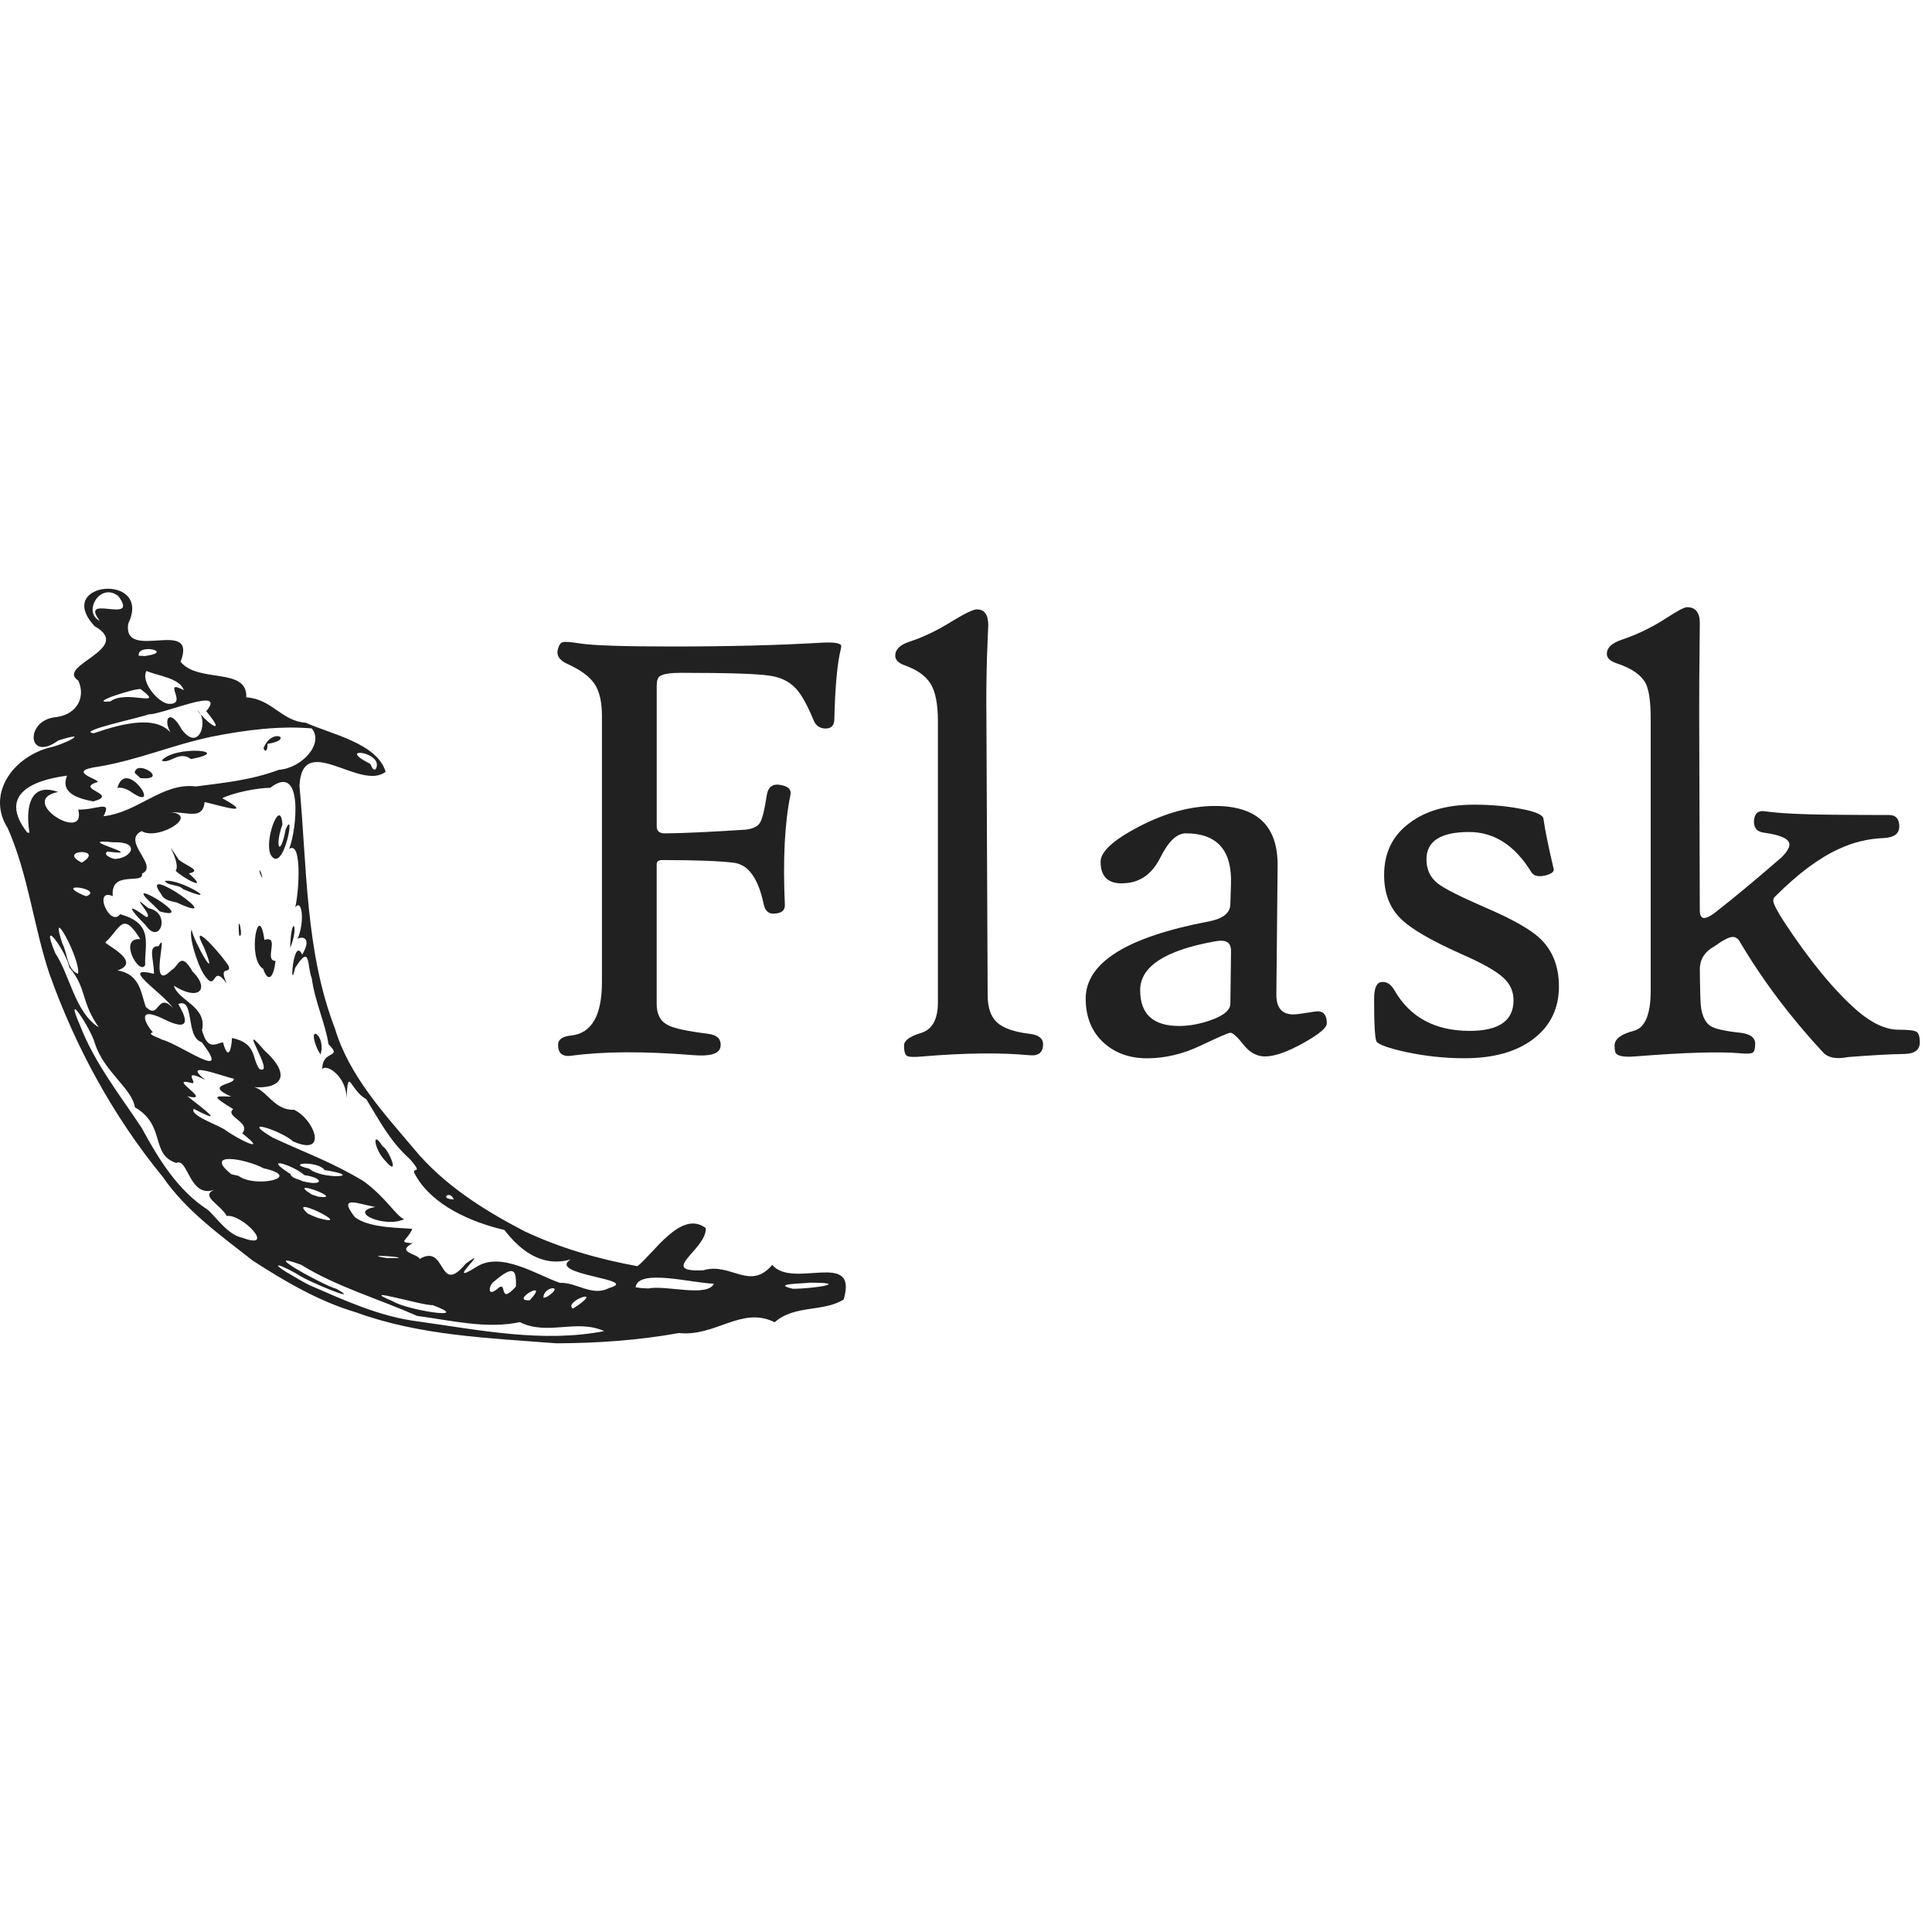
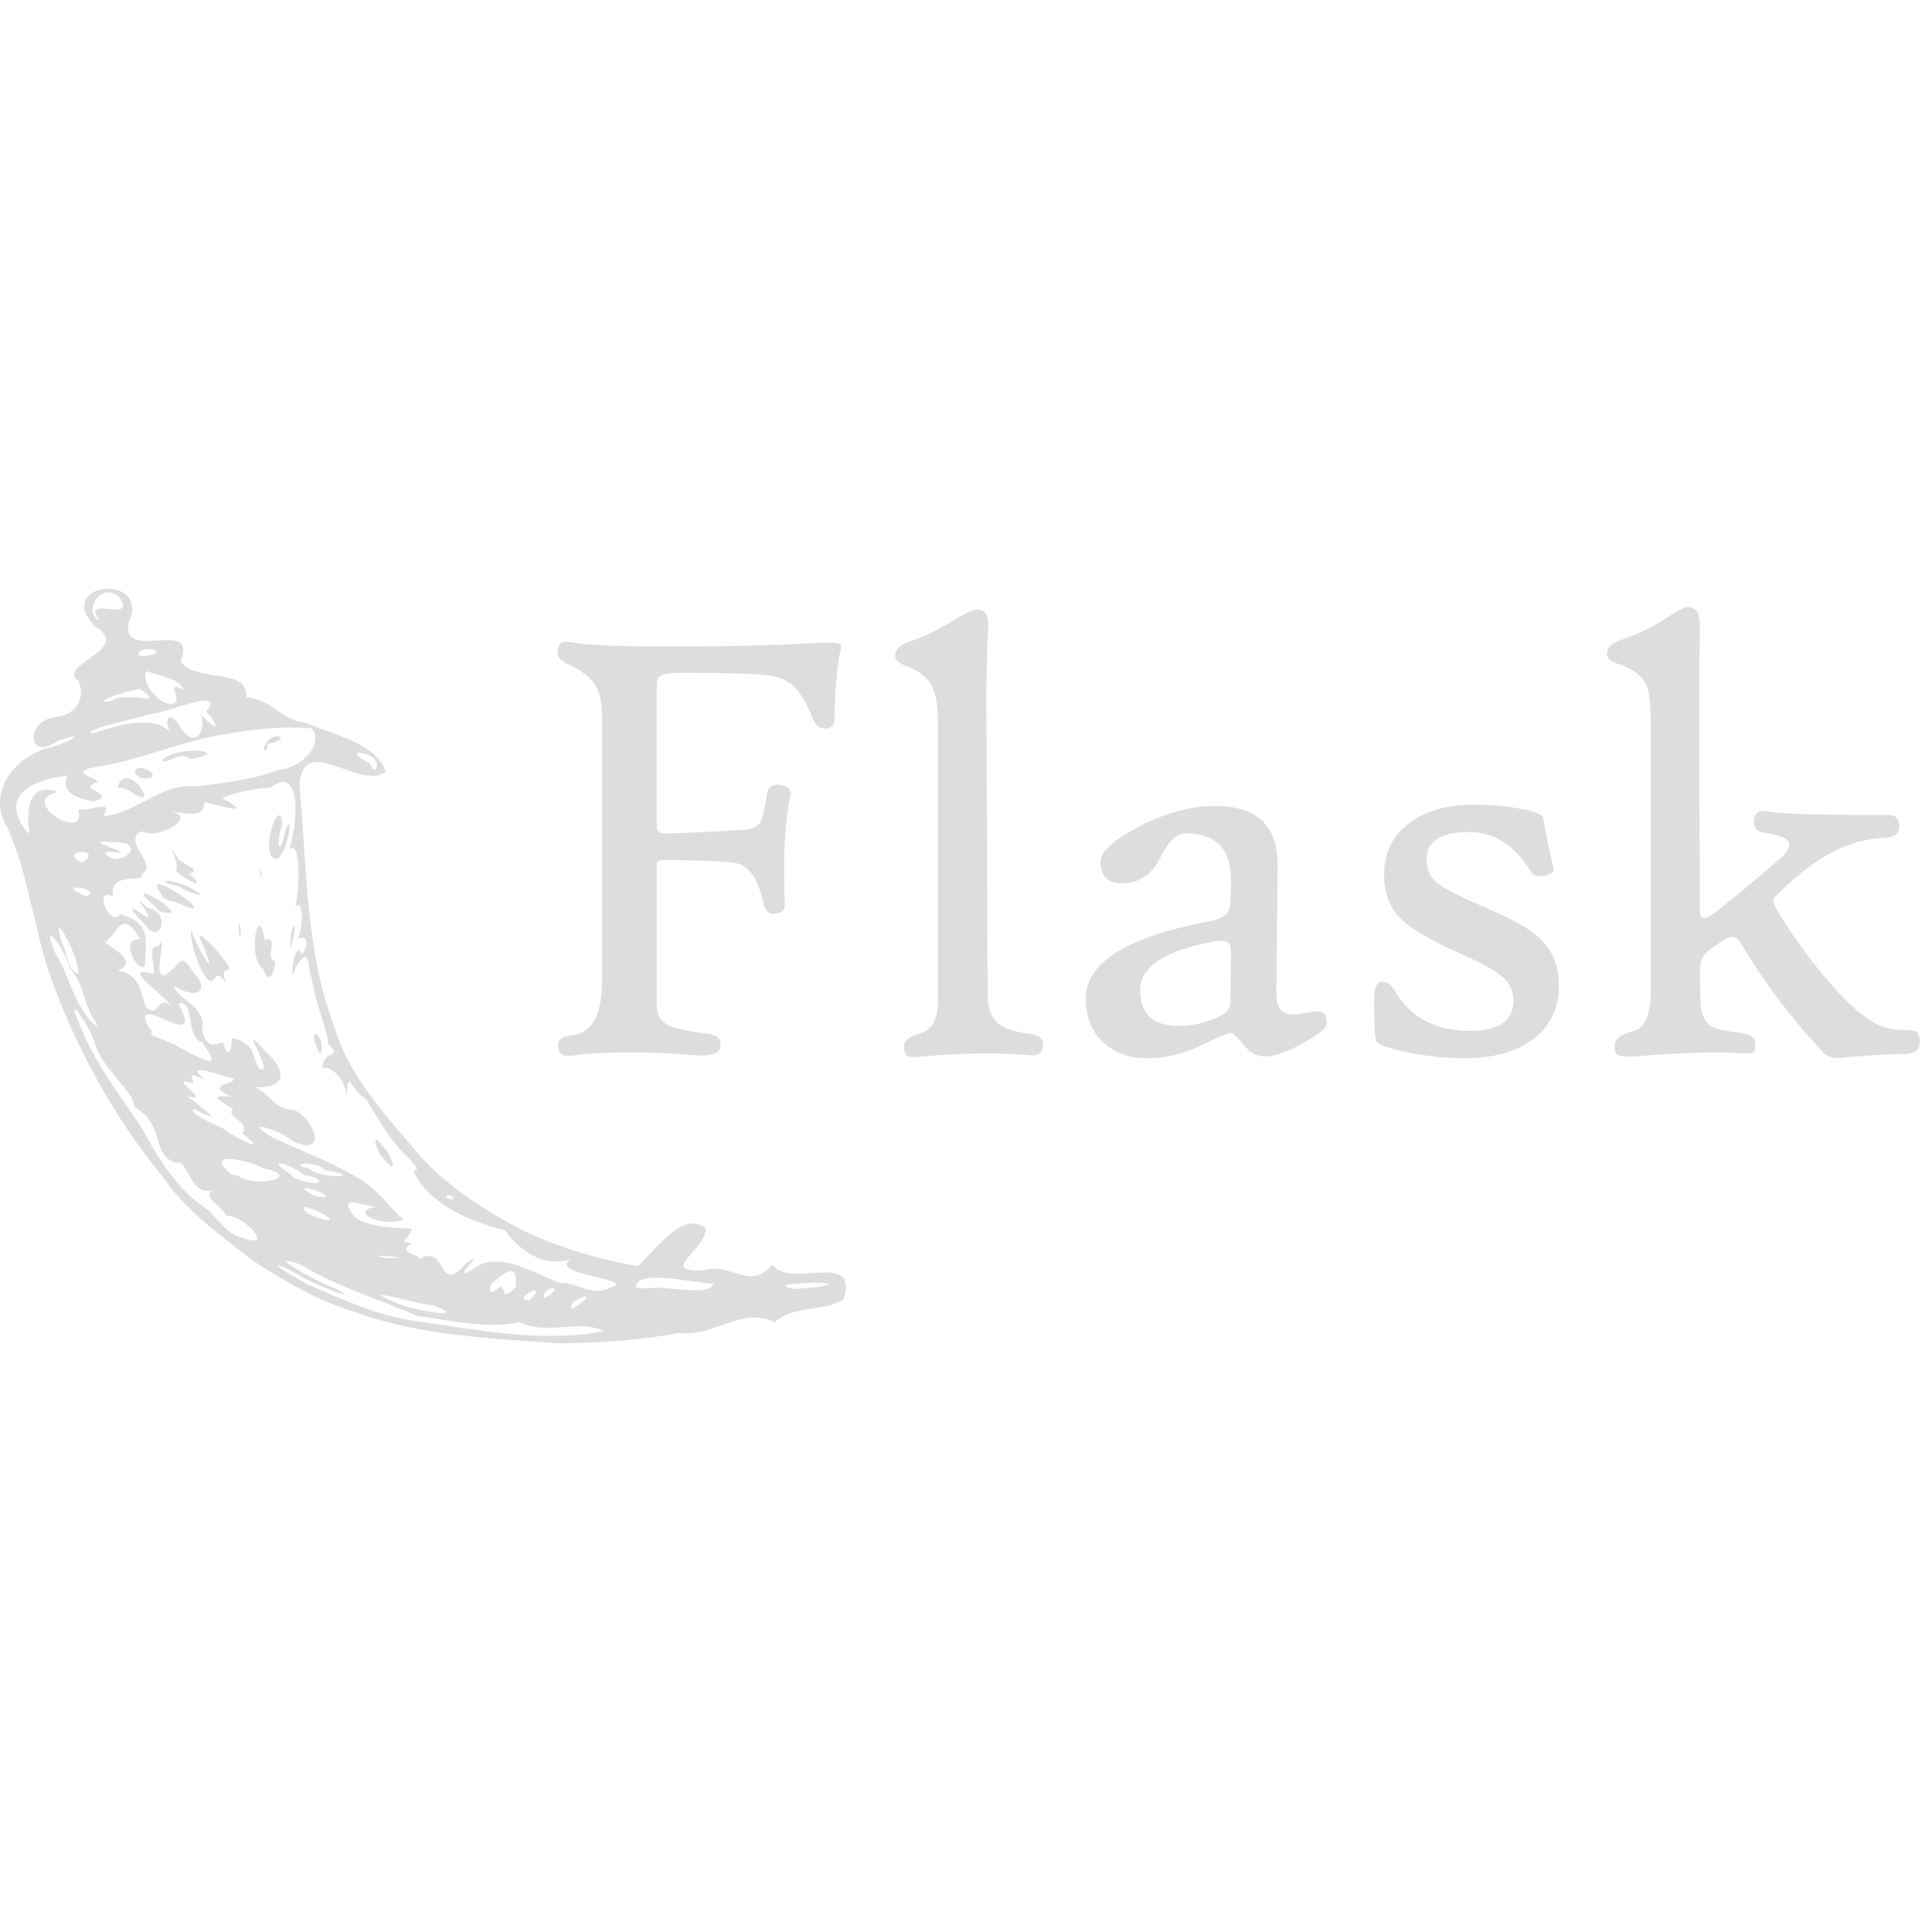
- <svg xmlns="http://www.w3.org/2000/svg" viewBox="0 0 48 48" width="48px" height="48px">
-   <path fill="#212121" d="M6.28,31.32c-0.801-0.63-1.655-1.233-2.238-2.083 c-1.228-1.499-2.173-3.235-2.82-5.059c-0.391-1.186-0.524-2.458-1.028-3.598c-0.527-0.828,0.09-1.733,0.997-1.997 c0.404-0.078,1.114-0.458,0.257-0.186c-0.768,0.564-0.843-0.512-0.055-0.58c0.538-0.071,0.736-0.512,0.552-0.908 c-0.577-0.376,1.4-0.79,0.405-1.352c-1.036-1.118,1.45-1.333,0.836-0.064c-0.147,0.976,1.737-0.179,1.3,0.949 c0.444,0.541,1.664,0.123,1.633,0.883c0.647,0.044,0.869,0.589,1.477,0.631c0.63,0.284,1.771,0.508,1.985,1.218 c-0.625,0.495-2.071-1.022-2.141,0.347c0.189,2.022,0.141,4.106,0.881,6.031c0.35,1.166,1.198,2.084,1.965,2.992 c0.733,0.889,1.726,1.516,2.738,2.043c0.888,0.419,1.845,0.696,2.813,0.871c0.392-0.3,1.085-1.416,1.698-0.946 c0.029,0.529-1.215,1.105-0.059,1.047c0.679-0.205,1.15,0.525,1.71-0.133c0.515,0.61,2.142-0.39,1.775,0.858 c-0.496,0.32-1.219,0.127-1.715,0.567c-0.819-0.409-1.471,0.366-2.377,0.268c-1.007,0.18-2.031,0.253-3.051,0.255 c-1.674-0.132-3.384-0.188-4.977-0.771C7.944,32.342,7.068,31.831,6.28,31.32L6.28,31.32z M7.694,31.932 c0.876,0.379,1.733,0.778,2.693,0.899c1.523,0.212,3.096,0.538,4.625,0.24c-0.692-0.312-1.407,0.122-2.097-0.223 c-0.827,0.178-1.714-0.045-2.554-0.155c-0.956-0.426-1.987-0.718-2.882-1.271c-1.118-0.408,0.578,0.524,0.88,0.599 c0.699,0.397-0.769-0.203-0.976-0.368c-0.586-0.328-0.66-0.26-0.058,0.074C7.447,31.797,7.567,31.872,7.694,31.932L7.694,31.932z M6.027,30.754c0.849,0.314-0.004-0.597-0.393-0.544c-0.172-0.299-0.659-0.488-0.316-0.649c-0.617,0.214-0.646-0.814-0.936-0.667 c-0.653-0.206-0.254-0.936-1.031-1.384c-0.071-0.472-0.772-0.882-0.996-1.595c-0.099-0.365-0.792-1.412-0.366-0.437 c0.363,0.939,1.001,1.742,1.532,2.545c0.412,0.764,0.9,1.563,1.651,2.04C5.425,30.306,5.669,30.678,6.027,30.754L6.027,30.754z M3.581,28.069 M7.043,31.131 M7.504,31.299 M8.081,31.54 M9.07,32.091 M7.171,30.767 M7.604,30.983 M9.767,32.333 c0.348,0.219,2.03,0.481,0.977,0.09C10.567,32.46,8.79,31.92,9.767,32.333z M6.333,29.659 M7.34,30.246 M8.187,30.765 M5.924,29.213c0.408,0.313,1.645,0.04,0.625-0.187c-0.465-0.248-1.511-0.417-0.798,0.149L5.924,29.213L5.924,29.213z M8.761,30.944 M7.899,30.259c0.998,0.282-0.839-0.631-0.246-0.104l0.131,0.059L7.899,30.259L7.899,30.259z M9.627,31.258 C10.572,31.267,8.774,31.128,9.627,31.258L9.627,31.258z M5.56,28.666 M11.225,32.155 M7.172,29.653 M5.65,28.556 M3.846,27.39 M8.581,30.395 M11.529,32.204 M8.321,30.126 M6.125,28.734 M9.839,31.042 M7.907,29.731c0.725,0.093-0.862-0.493-0.159-0.052 L7.907,29.731L7.907,29.731z M10.426,31.279c0.677-0.405,0.454,0.947,1.148,0.114c0.685-0.5-0.592,0.618,0.253,0.089 c0.611-0.408,1.512,0.194,2.082,0.39c0.41-0.02,0.808,0.354,1.228,0.126c0.808-0.218-1.581-0.323-0.955-0.709 c-0.74,0.215-1.286-0.257-1.65-0.731c-0.83-0.192-1.789-0.616-2.203-1.35c-0.169-0.276,0.244,0.039-0.146-0.412 c-0.5-0.445-0.75-0.95-1.085-1.49c-0.401-0.214-0.448-0.844-0.488-0.021c0.003-0.519-0.484-0.868-0.603-0.723 c-0.002-0.5,0.522-0.249,0.155-0.619c-0.079-0.518-0.339-1.058-0.417-1.643c-0.121-0.282-0.017-0.886-0.414-0.248 c-0.145,0.675-0.048-0.829,0.177-0.333c0.295-0.506-0.106-0.446-0.122-0.376c0.192-0.427,0.122-1.032-0.05-0.801 c0.102-0.452,0.162-1.665-0.153-1.45c0.191-0.473,0.362-2.165-0.467-1.52c-0.336,0.005-0.918,0.122-1.194,0.259 c0.863,0.476-0.087,0.172-0.438,0.096c-0.046,0.44-0.394,0.25-0.828,0.254c0.694,0.086-0.338,0.71-0.736,0.468 C3,20.896,3.964,21.513,3.528,21.704c0.054,0.288-0.792-0.104-0.726,0.56c-0.502-0.211-0.069,0.788,0.182,0.45 c0.854,0.231,0.601,0.758,0.623,1.259c-0.139,0.292-0.687-0.686-0.122-0.64c-0.446-0.724-0.493-0.262-0.863,0.075 c-0.086,0.024,0.945,0.479,0.298,0.703c0.569,0.088,0.585,0.586,0.701,0.901c0.342,0.356,0.272-0.393,0.681,0.035 c-0.259-0.382-1.372-1.075-0.476-0.853C3.821,23.81,3.664,23.5,3.938,23.508c0.272-0.492-0.285,1.214,0.328,0.588 c0.17-0.074,0.212-0.493,0.517,0.04c0.443,0.436,0.16,0.751-0.465,0.352c0.112,0.379,0.836,0.515,0.7,1.108 c0.144,0.522,0.346,0.329,0.522,0.299c0.138,0.507,0.216,0.134,0.223-0.107c0.632,0.135,0.484,0.509,0.682,0.77 c0.435,0.197-0.623-1.332,0.124-0.46c0.786,0.71,0.295,1.006-0.411,0.893c0.447-0.036,0.591,0.604,1.149,0.581 c0.509,0.242,0.854,1.173-0.024,0.786c-0.305-0.275-1.382-0.613-0.502-0.091c0.813,0.377,1.459,0.602,2.243,1.074 c0.561,0.401,0.804,0.86,1.016,0.95c-0.472,0.225-1.422-0.18-0.716-0.304c-0.44-0.08-0.935-0.303-0.513,0.246 c0.358,0.299,1.269,0.267,1.433,0.301c-0.138,0.305-0.376,0.329,0.006,0.353C9.824,31.115,10.387,31.15,10.426,31.279 L10.426,31.279z M9.555,28.82c-0.259-0.271-0.326-0.778-0.046-0.337C9.653,28.541,9.969,29.313,9.555,28.82L9.555,28.82z M12.391,30.622 M9.146,28.156 M8.864,27.777 M5.448,25.419 M8.167,26.893 M6.246,25.557 M7.895,26.085 c-0.309-0.692,0.219-0.378,0.068,0.113L7.895,26.085L7.895,26.085z M5.052,24.19c-0.138-0.227-0.366-0.893-0.293-1.096 c0.067,0.331,0.704,1.425,0.313,0.453c-0.432-0.815,0.517,0.264,0.615,0.468c0.045,0.202-0.267-0.055-0.055,0.419 C5.246,23.894,5.404,24.731,5.052,24.19z M4.174,23.585 M4.569,23.721 M3.618,22.985c-0.327-0.325-0.564-0.625,0.015-0.202 c0.223,0.009-0.496-0.681,0.054-0.219C4.265,22.67,3.973,23.512,3.618,22.985z M4.118,22.972 M4.425,23.071 M3.814,22.487 c-0.951-0.846,1.195,0.442,0.155,0.157L3.814,22.487L3.814,22.487z M6.538,24.07c-0.411-0.247-0.109-1.737,0.031-0.718 c0.4-0.129-0.022,0.526,0.276,0.52C6.799,24.286,6.665,24.435,6.538,24.07z M7.546,24.665 M7.371,24.492 M4.001,22.209 c-0.611-0.843,1.775,0.852,0.391,0.214C4.247,22.385,4.073,22.372,4.001,22.209z M5.941,23.238 C5.883,22.528,6.07,23.355,5.941,23.238L5.941,23.238z M7.414,24.183 M4.094,21.888c0.363-0.078,1.504,0.638,0.456,0.204 C4.434,21.963,4.186,22.021,4.094,21.888z M7.212,23.441c0.039-0.726,0.217-0.433,0.001,0.104L7.212,23.441L7.212,23.441 L7.212,23.441z M4.365,21.635c0.148-0.217-0.393-0.981,0.078-0.274c0.203,0.162,0.589,0.271,0.248,0.339 C5.226,22.172,4.56,21.828,4.365,21.635z M7.057,23.215 M4.056,20.872 M4.758,21.29 M6.739,22.392 M6.625,22.138 M6.456,21.693 C6.41,21.413,6.613,22.045,6.456,21.693L6.456,21.693z M6.731,21.246c-0.189-0.333,0.238-1.466,0.286-0.763 c-0.199,0.547-0.057,0.854,0.081,0.119C7.355,20.025,7.043,21.743,6.731,21.246L6.731,21.246z M7.013,19.561 M6.541,28.854 M7.513,29.346c0.54,0.139,0.538-0.084,0.049-0.15c-0.263-0.244-1.092-0.504-0.35-0.03C7.262,29.29,7.417,29.287,7.513,29.346 L7.513,29.346z M5.594,28.072c0.298,0.222,1.121,0.629,0.424,0.085c0.235-0.273-0.45-0.419-0.223-0.601 c-0.578-0.354-0.456-0.322-0.051-0.311c-0.695-0.311,0.1-0.287,0.063-0.446c-0.268-0.053-1.331-0.472-0.705,0.034 c-0.636-0.324-0.151,0.121-0.344,0.074c-0.65-0.177,0.579,0.495-0.103,0.328c0.373,0.295,1.004,0.757,0.158,0.313 C4.701,27.707,5.418,27.95,5.594,28.072L5.594,28.072z M6.61,28.655 M11.812,31.806 M12.347,32.031 c0.285-0.276,0.012,0.44,0.472-0.068c0.005-0.363-0.014-0.578-0.529-0.137C12.148,31.906,12.084,32.241,12.347,32.031 L12.347,32.031z M3.86,26.702 M4.431,27.076 M7.679,29.034c0.317,0.282,1.456,0.207,0.385,0.035 C7.905,28.835,7.056,28.891,7.679,29.034z M12.143,31.792 M13.158,32.489 M13.16,32.305C13.7,31.733,12.636,32.339,13.16,32.305 L13.16,32.305z M2.456,25.526c-0.461-0.657-0.286-0.953-0.731-1.489c-0.084-0.41-0.762-1.342-0.351-0.355 C1.751,24.259,1.863,25.152,2.456,25.526z M12.99,32.123 M13.749,32.421 M3.691,25.975 M13.591,32.218 c0.482-0.311-0.111-0.263-0.087,0.029L13.591,32.218L13.591,32.218z M7.048,28.094 M7.453,28.326 M14.364,32.428 c0.618-0.446-0.374-0.085-0.13,0.084L14.364,32.428L14.364,32.428z M14.128,32.313 M15.336,33.118 M4.001,25.822 c0.453,0.101,1.81,1.115,1.009,0.07c-0.41-0.121-0.164-1.123-0.582-0.946c0.281,0.469,0.231,0.668-0.358,0.373 c-0.741-0.362-0.416,0.179-0.271,0.328C3.6,25.692,4.059,25.819,4.001,25.822L4.001,25.822z M1.938,24.193 c0.081-0.335-0.746-1.845-0.391-0.756C1.675,23.665,1.662,24.097,1.938,24.193z M5.724,26.528 M6.298,26.661 M11.274,29.798 C11.179,29.555,10.899,29.792,11.274,29.798L11.274,29.798z M11.513,29.972 M13.485,31.215 M2.968,24.456 M10.836,29.413 M2.754,23.957 M3.765,24.447 M16.103,32.012c0.448-0.091,1.469,0.228,1.634-0.119c-0.544-0.013-1.883-0.384-1.946,0.088 l0.119,0.019L16.103,32.012L16.103,32.012L16.103,32.012z M4.087,24.528 M1.427,22.683 M2.061,22.842 M2.424,23.02 M4.704,24.483 M2.182,22.619 M0.882,21.775 M1.075,21.629 M2.144,22.267c0.452-0.178-0.823-0.367-0.092-0.034L2.144,22.267z M16.446,31.101 M18.174,31.997 M2.253,21.707 M0.733,20.688c-0.082-0.468-0.071-1.29,0.711-1.012c-1.043,0.207,0.722,1.296,0.499,0.436 c0.438,0.021,0.858-0.259,0.628,0.167c0.864-0.095,1.463-0.845,2.297-0.74c0.65-0.086,1.361-0.151,2.061-0.413 c0.576-0.041,1.13-0.662,0.815-1.029c-0.785-0.066-1.608,0.032-2.476,0.204c-0.962,0.2-1.836,0.58-2.806,0.743 c-0.946,0.127,0.19,0.35-0.081,0.4c-0.494,0.171,0.589,0.287-0.064,0.467c-0.403-0.077-0.823-0.215-0.651-0.64 c-0.906,0.118-1.703,0.494-0.987,1.416L0.733,20.688L0.733,20.688L0.733,20.688z M2.917,19.576 c0.212-0.783,1.138,0.644,0.348,0.104C3.171,19.609,3.015,19.552,2.917,19.576z M2.958,19.196 M3.347,19.203 c0.028-0.36,0.891,0.191,0.142,0.13L3.347,19.203L3.347,19.203z M3.88,18.988 M4.016,18.897c0.324-0.389,1.834-0.248,0.729-0.038 C4.449,18.636,4.222,18.991,4.016,18.897z M5.987,18.593 M6.547,18.59c0.204-0.536,0.794-0.215,0.095-0.108 C6.657,18.54,6.621,18.759,6.547,18.59z M2.033,21.432C2.644,21.058,1.384,21.107,2.033,21.432L2.033,21.432z M2.485,21.557 M1.153,20.613 M19.194,31.899 M17.361,30.648 M19.698,32.019c0.488,0.002,1.479-0.152,0.417-0.151 C19.948,31.894,19.144,31.889,19.698,32.019L19.698,32.019z M2.882,21.338c0.395-0.027,0.618-0.436-0.076-0.412 c-1.076-0.111,0.95,0.369-0.138,0.231C2.521,21.254,2.873,21.364,2.882,21.338z M3.23,21.514 M3.642,20.413 M2.329,18.217 c0.705-0.24,1.669-0.509,2.002,0.118c-0.339-0.408-0.137-0.809,0.183-0.213c0.452,0.603,0.679-0.274,0.385-0.477 c0.335,0.417,0.717,0.614,0.225,0.026c0.535-0.643-1.071,0.084-1.436,0.077C3.511,17.828,1.874,18.167,2.329,18.217z M2.742,17.426 c0.402-0.303,1.391,0.181,0.756-0.302C3.436,17.07,2.109,17.49,2.742,17.426z M4.208,17.487c0.471,0.012-0.203-0.632,0.358-0.34 c-0.092-0.301-0.653-0.357-0.927-0.477C3.483,16.944,3.954,17.49,4.208,17.487z M2.999,16.156 M3.598,16.299 c0.758-0.101-0.193-0.327-0.153-0.008L3.598,16.299L3.598,16.299z M2.479,15.424c-0.534-0.697,1.004,0.117,0.462-0.613 C2.484,14.448,2.046,15.221,2.479,15.424z M9.332,19.115c0.245-0.434-1.011-0.585-0.165-0.154 C9.244,18.987,9.227,19.145,9.332,19.115z" />
-   <path fill="#212121" d="M20.891,16.121c-0.088,0.345-0.142,0.925-0.162,1.739c0,0.16-0.072,0.24-0.216,0.24 c-0.144,0-0.245-0.07-0.301-0.209c-0.155-0.376-0.301-0.639-0.441-0.788c-0.165-0.175-0.384-0.281-0.657-0.317 c-0.294-0.046-1.025-0.07-2.195-0.07c-0.268,0-0.443,0.028-0.526,0.085c-0.052,0.036-0.077,0.113-0.077,0.232v3.502 c0,0.119,0.075,0.175,0.224,0.17c0.459-0.005,1.123-0.036,1.994-0.093c0.17-0.021,0.285-0.076,0.344-0.166 c0.059-0.09,0.117-0.323,0.174-0.7c0.036-0.206,0.157-0.286,0.363-0.24c0.175,0.036,0.25,0.116,0.224,0.24 c-0.144,0.701-0.191,1.613-0.139,2.736c0.005,0.134-0.08,0.206-0.255,0.216c-0.144,0.015-0.234-0.062-0.271-0.232 c-0.134-0.644-0.383-0.988-0.746-1.032c-0.363-0.044-0.955-0.066-1.774-0.066c-0.093,0-0.139,0.034-0.139,0.1v3.478 c0,0.258,0.095,0.433,0.286,0.526c0.149,0.077,0.472,0.147,0.966,0.209c0.252,0.026,0.363,0.137,0.332,0.332 c-0.031,0.17-0.258,0.237-0.68,0.201c-1.221-0.098-2.229-0.093-3.022,0.015c-0.222,0.031-0.332-0.059-0.332-0.271 c0-0.134,0.111-0.211,0.332-0.232c0.505-0.057,0.758-0.5,0.758-1.33v-6.617c0-0.34-0.061-0.602-0.182-0.785 c-0.121-0.183-0.347-0.349-0.676-0.499c-0.206-0.093-0.283-0.219-0.232-0.379c0.026-0.098,0.067-0.152,0.124-0.162 c0.052-0.015,0.188-0.005,0.41,0.031c0.325,0.052,1.09,0.077,2.296,0.077c1.422,0,2.651-0.031,3.687-0.093 c0.345-0.021,0.518,0.008,0.518,0.085C20.898,16.08,20.896,16.1,20.891,16.121L20.891,16.121z" />
-   <path fill="#212121" d="M25.915,25.945c0,0.206-0.116,0.296-0.348,0.271 c-0.711-0.067-1.592-0.057-2.644,0.031c-0.211,0.021-0.341,0.015-0.39-0.015c-0.049-0.031-0.073-0.116-0.073-0.255 c0-0.124,0.14-0.228,0.421-0.313c0.281-0.085,0.421-0.339,0.421-0.761v-6.995c0-0.417-0.061-0.724-0.182-0.92 c-0.121-0.196-0.334-0.348-0.638-0.456c-0.16-0.057-0.24-0.137-0.24-0.24c0-0.155,0.116-0.271,0.348-0.348 c0.35-0.113,0.714-0.289,1.09-0.526c0.309-0.186,0.505-0.278,0.587-0.278c0.191,0,0.286,0.131,0.286,0.394 c0-0.021-0.01,0.237-0.031,0.773c-0.015,0.51-0.021,1.013-0.015,1.507l0.031,6.903c0,0.314,0.077,0.542,0.232,0.684 c0.155,0.142,0.42,0.236,0.796,0.282C25.799,25.708,25.915,25.796,25.915,25.945z" />
-   <path fill="#212121" d="M32.964,25.427c0,0.108-0.197,0.272-0.591,0.491 c-0.394,0.219-0.71,0.329-0.947,0.329c-0.201,0-0.379-0.098-0.533-0.294c-0.155-0.196-0.263-0.294-0.325-0.294 c-0.046,0-0.291,0.106-0.734,0.317c-0.443,0.211-0.889,0.317-1.337,0.317c-0.423,0-0.776-0.124-1.059-0.371 c-0.309-0.273-0.464-0.644-0.464-1.113c0-0.891,1.02-1.53,3.061-1.917c0.35-0.067,0.528-0.209,0.533-0.425l0.015-0.495 c0.031-0.845-0.343-1.268-1.121-1.268c-0.222,0-0.432,0.198-0.63,0.595c-0.198,0.397-0.483,0.611-0.854,0.642 c-0.423,0.041-0.634-0.137-0.634-0.533c0-0.247,0.314-0.536,0.943-0.866c0.66-0.345,1.293-0.518,1.901-0.518 c1.046,0,1.564,0.497,1.554,1.492l-0.031,3.185c-0.005,0.335,0.137,0.502,0.425,0.502c0.057,0,0.165-0.013,0.325-0.039 c0.16-0.026,0.252-0.039,0.278-0.039C32.89,25.126,32.964,25.226,32.964,25.427L32.964,25.427z M30.584,23.665 c0.005-0.129-0.024-0.214-0.089-0.255c-0.064-0.041-0.166-0.049-0.305-0.023c-1.242,0.222-1.863,0.626-1.863,1.214 c0,0.593,0.322,0.889,0.966,0.889c0.258,0,0.523-0.049,0.796-0.147c0.319-0.113,0.479-0.25,0.479-0.41L30.584,23.665z" />
-   <path fill="#212121" d="M38.731,24.507c0,0.546-0.21,0.98-0.63,1.302c-0.42,0.322-0.993,0.483-1.72,0.483 c-0.484,0-0.969-0.052-1.453-0.155c-0.417-0.093-0.66-0.178-0.727-0.255c-0.041-0.072-0.062-0.425-0.062-1.059 c0-0.273,0.062-0.415,0.186-0.425c0.124-0.015,0.229,0.052,0.317,0.201c0.386,0.675,1.01,1.013,1.871,1.013 c0.727,0,1.09-0.253,1.09-0.758c0-0.222-0.082-0.407-0.247-0.557c-0.18-0.17-0.531-0.368-1.051-0.595 c-0.752-0.335-1.255-0.629-1.507-0.881c-0.273-0.268-0.41-0.629-0.41-1.082c0-0.557,0.214-0.989,0.642-1.299 c0.397-0.299,0.928-0.448,1.592-0.448c0.417,0,0.799,0.034,1.144,0.1c0.371,0.067,0.564,0.149,0.58,0.247 c0.041,0.289,0.126,0.706,0.255,1.252c0.015,0.067-0.057,0.121-0.216,0.162c-0.17,0.036-0.283,0.008-0.34-0.085 c-0.407-0.665-0.922-0.997-1.546-0.997c-0.706,0-1.059,0.227-1.059,0.68c0,0.253,0.095,0.453,0.286,0.603 c0.17,0.129,0.569,0.33,1.198,0.603c0.66,0.283,1.108,0.539,1.345,0.765C38.576,23.619,38.731,24.013,38.731,24.507z" />
-   <path fill="#212121" d="M47.697,25.899c0,0.18-0.121,0.276-0.363,0.286 c-0.361,0.005-0.832,0.031-1.415,0.077c-0.289,0.057-0.495,0.021-0.618-0.108c-0.814-0.876-1.505-1.793-2.072-2.752 c-0.046-0.082-0.106-0.124-0.178-0.124c-0.088,0-0.24,0.077-0.456,0.232c-0.242,0.134-0.363,0.325-0.363,0.572 c0,0.175,0.005,0.428,0.015,0.758c0.01,0.33,0.093,0.546,0.247,0.649c0.108,0.072,0.358,0.129,0.75,0.17 c0.242,0.031,0.363,0.121,0.363,0.271c0,0.119-0.019,0.192-0.058,0.22c-0.039,0.028-0.14,0.035-0.305,0.019 c-0.515-0.046-1.386-0.021-2.613,0.077c-0.309,0.026-0.477-0.013-0.502-0.116c-0.01-0.036-0.015-0.088-0.015-0.155 c0-0.16,0.157-0.281,0.472-0.363c0.283-0.072,0.425-0.405,0.425-0.997V17.86c0-0.423-0.041-0.716-0.124-0.881 c-0.113-0.211-0.35-0.376-0.711-0.495c-0.17-0.057-0.255-0.137-0.255-0.24c0-0.149,0.121-0.265,0.363-0.348 c0.386-0.129,0.755-0.307,1.105-0.533c0.283-0.186,0.459-0.278,0.526-0.278c0.211,0,0.317,0.134,0.317,0.402 c0-0.036-0.003,0.219-0.008,0.765c-0.005,0.376-0.008,0.881-0.008,1.515l0.015,4.839c0,0.134,0.036,0.201,0.108,0.201 c0.077,0,0.196-0.067,0.356-0.201c0.428-0.335,0.953-0.773,1.577-1.314c0.124-0.129,0.186-0.232,0.186-0.309 c0-0.139-0.209-0.237-0.626-0.294c-0.18-0.021-0.265-0.121-0.255-0.301c0.015-0.18,0.106-0.258,0.271-0.232 c0.371,0.052,0.912,0.08,1.623,0.085c0.495,0.005,0.987,0.008,1.476,0.008c0.16,0.005,0.24,0.1,0.24,0.286 c0,0.175-0.126,0.271-0.379,0.286c-0.397,0.015-0.77,0.106-1.121,0.271c-0.49,0.222-1.013,0.611-1.569,1.167 c-0.041,0.031-0.062,0.07-0.062,0.116c0,0.072,0.088,0.245,0.263,0.518c0.644,0.979,1.252,1.719,1.824,2.218 c0.366,0.314,0.709,0.472,1.028,0.472c0.237,0,0.384,0.017,0.441,0.05C47.669,25.666,47.697,25.755,47.697,25.899L47.697,25.899z" />
+ <svg xmlns="http://www.w3.org/2000/svg" viewBox="0,0,256,256" width="48px" height="48px" fill-rule="nonzero">
+   <g fill="#dddddd" fill-rule="nonzero" stroke="none" stroke-width="1" stroke-linecap="butt" stroke-linejoin="miter" stroke-miterlimit="10" stroke-dasharray="" stroke-dashoffset="0" font-family="none" font-weight="none" font-size="none" text-anchor="none" style="mix-blend-mode: normal">
+     <g transform="scale(5.33333,5.33333)">
+       <path d="M6.28,31.32c-0.801,-0.63 -1.655,-1.233 -2.238,-2.083c-1.228,-1.499 -2.173,-3.235 -2.82,-5.059c-0.391,-1.186 -0.524,-2.458 -1.028,-3.598c-0.527,-0.828 0.09,-1.733 0.997,-1.997c0.404,-0.078 1.114,-0.458 0.257,-0.186c-0.768,0.564 -0.843,-0.512 -0.055,-0.58c0.538,-0.071 0.736,-0.512 0.552,-0.908c-0.577,-0.376 1.4,-0.79 0.405,-1.352c-1.036,-1.118 1.45,-1.333 0.836,-0.064c-0.147,0.976 1.737,-0.179 1.3,0.949c0.444,0.541 1.664,0.123 1.633,0.883c0.647,0.044 0.869,0.589 1.477,0.631c0.63,0.284 1.771,0.508 1.985,1.218c-0.625,0.495 -2.071,-1.022 -2.141,0.347c0.189,2.022 0.141,4.106 0.881,6.031c0.35,1.166 1.198,2.084 1.965,2.992c0.733,0.889 1.726,1.516 2.738,2.043c0.888,0.419 1.845,0.696 2.813,0.871c0.392,-0.3 1.085,-1.416 1.698,-0.946c0.029,0.529 -1.215,1.105 -0.059,1.047c0.679,-0.205 1.15,0.525 1.71,-0.133c0.515,0.61 2.142,-0.39 1.775,0.858c-0.496,0.32 -1.219,0.127 -1.715,0.567c-0.819,-0.409 -1.471,0.366 -2.377,0.268c-1.007,0.18 -2.031,0.253 -3.051,0.255c-1.674,-0.132 -3.384,-0.188 -4.977,-0.771c-0.897,-0.261 -1.773,-0.772 -2.561,-1.283zM7.694,31.932c0.876,0.379 1.733,0.778 2.693,0.899c1.523,0.212 3.096,0.538 4.625,0.24c-0.692,-0.312 -1.407,0.122 -2.097,-0.223c-0.827,0.178 -1.714,-0.045 -2.554,-0.155c-0.956,-0.426 -1.987,-0.718 -2.882,-1.271c-1.118,-0.408 0.578,0.524 0.88,0.599c0.699,0.397 -0.769,-0.203 -0.976,-0.368c-0.586,-0.328 -0.66,-0.26 -0.058,0.074c0.122,0.07 0.242,0.145 0.369,0.205zM6.027,30.754c0.849,0.314 -0.004,-0.597 -0.393,-0.544c-0.172,-0.299 -0.659,-0.488 -0.316,-0.649c-0.617,0.214 -0.646,-0.814 -0.936,-0.667c-0.653,-0.206 -0.254,-0.936 -1.031,-1.384c-0.071,-0.472 -0.772,-0.882 -0.996,-1.595c-0.099,-0.365 -0.792,-1.412 -0.366,-0.437c0.363,0.939 1.001,1.742 1.532,2.545c0.412,0.764 0.9,1.563 1.651,2.04c0.253,0.243 0.497,0.615 0.855,0.691zM3.581,28.069M7.043,31.131M7.504,31.299M8.081,31.54M9.07,32.091M7.171,30.767M7.604,30.983M9.767,32.333c0.348,0.219 2.03,0.481 0.977,0.09c-0.177,0.037 -1.954,-0.503 -0.977,-0.09zM6.333,29.659M7.34,30.246M8.187,30.765M5.924,29.213c0.408,0.313 1.645,0.04 0.625,-0.187c-0.465,-0.248 -1.511,-0.417 -0.798,0.149l0.173,0.038zM8.761,30.944M7.899,30.259c0.998,0.282 -0.839,-0.631 -0.246,-0.104l0.131,0.059l0.115,0.045zM9.627,31.258c0.945,0.009 -0.853,-0.13 0,0zM5.56,28.666M11.225,32.155M7.172,29.653M5.65,28.556M3.846,27.39M8.581,30.395M11.529,32.204M8.321,30.126M6.125,28.734M9.839,31.042M7.907,29.731c0.725,0.093 -0.862,-0.493 -0.159,-0.052l0.159,0.052zM10.426,31.279c0.677,-0.405 0.454,0.947 1.148,0.114c0.685,-0.5 -0.592,0.618 0.253,0.089c0.611,-0.408 1.512,0.194 2.082,0.39c0.41,-0.02 0.808,0.354 1.228,0.126c0.808,-0.218 -1.581,-0.323 -0.955,-0.709c-0.74,0.215 -1.286,-0.257 -1.65,-0.731c-0.83,-0.192 -1.789,-0.616 -2.203,-1.35c-0.169,-0.276 0.244,0.039 -0.146,-0.412c-0.5,-0.445 -0.75,-0.95 -1.085,-1.49c-0.401,-0.214 -0.448,-0.844 -0.488,-0.021c0.003,-0.519 -0.484,-0.868 -0.603,-0.723c-0.002,-0.5 0.522,-0.249 0.155,-0.619c-0.079,-0.518 -0.339,-1.058 -0.417,-1.643c-0.121,-0.282 -0.017,-0.886 -0.414,-0.248c-0.145,0.675 -0.048,-0.829 0.177,-0.333c0.295,-0.506 -0.106,-0.446 -0.122,-0.376c0.192,-0.427 0.122,-1.032 -0.05,-0.801c0.102,-0.452 0.162,-1.665 -0.153,-1.45c0.191,-0.473 0.362,-2.165 -0.467,-1.52c-0.336,0.005 -0.918,0.122 -1.194,0.259c0.863,0.476 -0.087,0.172 -0.438,0.096c-0.046,0.44 -0.394,0.25 -0.828,0.254c0.694,0.086 -0.338,0.71 -0.736,0.468c-0.52,0.247 0.444,0.864 0.008,1.055c0.054,0.288 -0.792,-0.104 -0.726,0.56c-0.502,-0.211 -0.069,0.788 0.182,0.45c0.854,0.231 0.601,0.758 0.623,1.259c-0.139,0.292 -0.687,-0.686 -0.122,-0.64c-0.446,-0.724 -0.493,-0.262 -0.863,0.075c-0.086,0.024 0.945,0.479 0.298,0.703c0.569,0.088 0.585,0.586 0.701,0.901c0.342,0.356 0.272,-0.393 0.681,0.035c-0.259,-0.382 -1.372,-1.075 -0.476,-0.853c-0.005,-0.384 -0.162,-0.694 0.112,-0.686c0.272,-0.492 -0.285,1.214 0.328,0.588c0.17,-0.074 0.212,-0.493 0.517,0.04c0.443,0.436 0.16,0.751 -0.465,0.352c0.112,0.379 0.836,0.515 0.7,1.108c0.144,0.522 0.346,0.329 0.522,0.299c0.138,0.507 0.216,0.134 0.223,-0.107c0.632,0.135 0.484,0.509 0.682,0.77c0.435,0.197 -0.623,-1.332 0.124,-0.46c0.786,0.71 0.295,1.006 -0.411,0.893c0.447,-0.036 0.591,0.604 1.149,0.581c0.509,0.242 0.854,1.173 -0.024,0.786c-0.305,-0.275 -1.382,-0.613 -0.502,-0.091c0.813,0.377 1.459,0.602 2.243,1.074c0.561,0.401 0.804,0.86 1.016,0.95c-0.472,0.225 -1.422,-0.18 -0.716,-0.304c-0.44,-0.08 -0.935,-0.303 -0.513,0.246c0.358,0.299 1.269,0.267 1.433,0.301c-0.138,0.305 -0.376,0.329 0.006,0.353c-0.426,0.228 0.137,0.263 0.176,0.392zM9.555,28.82c-0.259,-0.271 -0.326,-0.778 -0.046,-0.337c0.144,0.058 0.46,0.83 0.046,0.337zM12.391,30.622M9.146,28.156M8.864,27.777M5.448,25.419M8.167,26.893M6.246,25.557M7.895,26.085c-0.309,-0.692 0.219,-0.378 0.068,0.113l-0.068,-0.113zM5.052,24.19c-0.138,-0.227 -0.366,-0.893 -0.293,-1.096c0.067,0.331 0.704,1.425 0.313,0.453c-0.432,-0.815 0.517,0.264 0.615,0.468c0.045,0.202 -0.267,-0.055 -0.055,0.419c-0.386,-0.54 -0.228,0.297 -0.58,-0.244zM4.174,23.585M4.569,23.721M3.618,22.985c-0.327,-0.325 -0.564,-0.625 0.015,-0.202c0.223,0.009 -0.496,-0.681 0.054,-0.219c0.578,0.106 0.286,0.948 -0.069,0.421zM4.118,22.972M4.425,23.071M3.814,22.487c-0.951,-0.846 1.195,0.442 0.155,0.157l-0.155,-0.157zM6.538,24.07c-0.411,-0.247 -0.109,-1.737 0.031,-0.718c0.4,-0.129 -0.022,0.526 0.276,0.52c-0.046,0.414 -0.18,0.563 -0.307,0.198zM7.546,24.665M7.371,24.492M4.001,22.209c-0.611,-0.843 1.775,0.852 0.391,0.214c-0.145,-0.038 -0.319,-0.051 -0.391,-0.214zM5.941,23.238c-0.058,-0.71 0.129,0.117 0,0zM7.414,24.183M4.094,21.888c0.363,-0.078 1.504,0.638 0.456,0.204c-0.116,-0.129 -0.364,-0.071 -0.456,-0.204zM7.212,23.441c0.039,-0.726 0.217,-0.433 0.001,0.104l-0.001,-0.104v0zM4.365,21.635c0.148,-0.217 -0.393,-0.981 0.078,-0.274c0.203,0.162 0.589,0.271 0.248,0.339c0.535,0.472 -0.131,0.128 -0.326,-0.065zM7.057,23.215M4.056,20.872M4.758,21.29M6.739,22.392M6.625,22.138M6.456,21.693c-0.046,-0.28 0.157,0.352 0,0zM6.731,21.246c-0.189,-0.333 0.238,-1.466 0.286,-0.763c-0.199,0.547 -0.057,0.854 0.081,0.119c0.257,-0.577 -0.055,1.141 -0.367,0.644zM7.013,19.561M6.541,28.854M7.513,29.346c0.54,0.139 0.538,-0.084 0.049,-0.15c-0.263,-0.244 -1.092,-0.504 -0.35,-0.03c0.05,0.124 0.205,0.121 0.301,0.18zM5.594,28.072c0.298,0.222 1.121,0.629 0.424,0.085c0.235,-0.273 -0.45,-0.419 -0.223,-0.601c-0.578,-0.354 -0.456,-0.322 -0.051,-0.311c-0.695,-0.311 0.1,-0.287 0.063,-0.446c-0.268,-0.053 -1.331,-0.472 -0.705,0.034c-0.636,-0.324 -0.151,0.121 -0.344,0.074c-0.65,-0.177 0.579,0.495 -0.103,0.328c0.373,0.295 1.004,0.757 0.158,0.313c-0.112,0.159 0.605,0.402 0.781,0.524zM6.61,28.655M11.812,31.806M12.347,32.031c0.285,-0.276 0.012,0.44 0.472,-0.068c0.005,-0.363 -0.014,-0.578 -0.529,-0.137c-0.142,0.08 -0.206,0.415 0.057,0.205zM3.86,26.702M4.431,27.076M7.679,29.034c0.317,0.282 1.456,0.207 0.385,0.035c-0.159,-0.234 -1.008,-0.178 -0.385,-0.035zM12.143,31.792M13.158,32.489M13.16,32.305c0.54,-0.572 -0.524,0.034 0,0zM2.456,25.526c-0.461,-0.657 -0.286,-0.953 -0.731,-1.489c-0.084,-0.41 -0.762,-1.342 -0.351,-0.355c0.377,0.577 0.489,1.47 1.082,1.844zM12.99,32.123M13.749,32.421M3.691,25.975M13.591,32.218c0.482,-0.311 -0.111,-0.263 -0.087,0.029l0.087,-0.029zM7.048,28.094M7.453,28.326M14.364,32.428c0.618,-0.446 -0.374,-0.085 -0.13,0.084l0.13,-0.084zM14.128,32.313M15.336,33.118M4.001,25.822c0.453,0.101 1.81,1.115 1.009,0.07c-0.41,-0.121 -0.164,-1.123 -0.582,-0.946c0.281,0.469 0.231,0.668 -0.358,0.373c-0.741,-0.362 -0.416,0.179 -0.271,0.328c-0.199,0.045 0.26,0.172 0.202,0.175zM1.938,24.193c0.081,-0.335 -0.746,-1.845 -0.391,-0.756c0.128,0.228 0.115,0.66 0.391,0.756zM5.724,26.528M6.298,26.661M11.274,29.798c-0.095,-0.243 -0.375,-0.006 0,0zM11.513,29.972M13.485,31.215M2.968,24.456M10.836,29.413M2.754,23.957M3.765,24.447M16.103,32.012c0.448,-0.091 1.469,0.228 1.634,-0.119c-0.544,-0.013 -1.883,-0.384 -1.946,0.088l0.119,0.019l0.193,0.012v0zM4.087,24.528M1.427,22.683M2.061,22.842M2.424,23.02M4.704,24.483M2.182,22.619M0.882,21.775M1.075,21.629M2.144,22.267c0.452,-0.178 -0.823,-0.367 -0.092,-0.034zM16.446,31.101M18.174,31.997M2.253,21.707M0.733,20.688c-0.082,-0.468 -0.071,-1.29 0.711,-1.012c-1.043,0.207 0.722,1.296 0.499,0.436c0.438,0.021 0.858,-0.259 0.628,0.167c0.864,-0.095 1.463,-0.845 2.297,-0.74c0.65,-0.086 1.361,-0.151 2.061,-0.413c0.576,-0.041 1.13,-0.662 0.815,-1.029c-0.785,-0.066 -1.608,0.032 -2.476,0.204c-0.962,0.2 -1.836,0.58 -2.806,0.743c-0.946,0.127 0.19,0.35 -0.081,0.4c-0.494,0.171 0.589,0.287 -0.064,0.467c-0.403,-0.077 -0.823,-0.215 -0.651,-0.64c-0.906,0.118 -1.703,0.494 -0.987,1.416l0.054,0.001v0zM2.917,19.576c0.212,-0.783 1.138,0.644 0.348,0.104c-0.094,-0.071 -0.25,-0.128 -0.348,-0.104zM2.958,19.196M3.347,19.203c0.028,-0.36 0.891,0.191 0.142,0.13l-0.142,-0.13zM3.88,18.988M4.016,18.897c0.324,-0.389 1.834,-0.248 0.729,-0.038c-0.296,-0.223 -0.523,0.132 -0.729,0.038zM5.987,18.593M6.547,18.59c0.204,-0.536 0.794,-0.215 0.095,-0.108c0.015,0.058 -0.021,0.277 -0.095,0.108zM2.033,21.432c0.611,-0.374 -0.649,-0.325 0,0zM2.485,21.557M1.153,20.613M19.194,31.899M17.361,30.648M19.698,32.019c0.488,0.002 1.479,-0.152 0.417,-0.151c-0.167,0.026 -0.971,0.021 -0.417,0.151zM2.882,21.338c0.395,-0.027 0.618,-0.436 -0.076,-0.412c-1.076,-0.111 0.95,0.369 -0.138,0.231c-0.147,0.097 0.205,0.207 0.214,0.181zM3.23,21.514M3.642,20.413M2.329,18.217c0.705,-0.24 1.669,-0.509 2.002,0.118c-0.339,-0.408 -0.137,-0.809 0.183,-0.213c0.452,0.603 0.679,-0.274 0.385,-0.477c0.335,0.417 0.717,0.614 0.225,0.026c0.535,-0.643 -1.071,0.084 -1.436,0.077c-0.177,0.08 -1.814,0.419 -1.359,0.469zM2.742,17.426c0.402,-0.303 1.391,0.181 0.756,-0.302c-0.062,-0.054 -1.389,0.366 -0.756,0.302zM4.208,17.487c0.471,0.012 -0.203,-0.632 0.358,-0.34c-0.092,-0.301 -0.653,-0.357 -0.927,-0.477c-0.156,0.274 0.315,0.82 0.569,0.817zM2.999,16.156M3.598,16.299c0.758,-0.101 -0.193,-0.327 -0.153,-0.008l0.153,0.008zM2.479,15.424c-0.534,-0.697 1.004,0.117 0.462,-0.613c-0.457,-0.363 -0.895,0.41 -0.462,0.613zM9.332,19.115c0.245,-0.434 -1.011,-0.585 -0.165,-0.154c0.077,0.026 0.06,0.184 0.165,0.154z" />
+       <path d="M20.891,16.121c-0.088,0.345 -0.142,0.925 -0.162,1.739c0,0.16 -0.072,0.24 -0.216,0.24c-0.144,0 -0.245,-0.07 -0.301,-0.209c-0.155,-0.376 -0.301,-0.639 -0.441,-0.788c-0.165,-0.175 -0.384,-0.281 -0.657,-0.317c-0.294,-0.046 -1.025,-0.07 -2.195,-0.07c-0.268,0 -0.443,0.028 -0.526,0.085c-0.052,0.036 -0.077,0.113 -0.077,0.232v3.502c0,0.119 0.075,0.175 0.224,0.17c0.459,-0.005 1.123,-0.036 1.994,-0.093c0.17,-0.021 0.285,-0.076 0.344,-0.166c0.059,-0.09 0.117,-0.323 0.174,-0.7c0.036,-0.206 0.157,-0.286 0.363,-0.24c0.175,0.036 0.25,0.116 0.224,0.24c-0.144,0.701 -0.191,1.613 -0.139,2.736c0.005,0.134 -0.08,0.206 -0.255,0.216c-0.144,0.015 -0.234,-0.062 -0.271,-0.232c-0.134,-0.644 -0.383,-0.988 -0.746,-1.032c-0.363,-0.044 -0.955,-0.066 -1.774,-0.066c-0.093,0 -0.139,0.034 -0.139,0.1v3.478c0,0.258 0.095,0.433 0.286,0.526c0.149,0.077 0.472,0.147 0.966,0.209c0.252,0.026 0.363,0.137 0.332,0.332c-0.031,0.17 -0.258,0.237 -0.68,0.201c-1.221,-0.098 -2.229,-0.093 -3.022,0.015c-0.222,0.031 -0.332,-0.059 -0.332,-0.271c0,-0.134 0.111,-0.211 0.332,-0.232c0.505,-0.057 0.758,-0.5 0.758,-1.33v-6.617c0,-0.34 -0.061,-0.602 -0.182,-0.785c-0.121,-0.183 -0.347,-0.349 -0.676,-0.499c-0.206,-0.093 -0.283,-0.219 -0.232,-0.379c0.026,-0.098 0.067,-0.152 0.124,-0.162c0.052,-0.015 0.188,-0.005 0.41,0.031c0.325,0.052 1.09,0.077 2.296,0.077c1.422,0 2.651,-0.031 3.687,-0.093c0.345,-0.021 0.518,0.008 0.518,0.085c-0.002,0.026 -0.004,0.046 -0.009,0.067z" />
+       <path d="M25.915,25.945c0,0.206 -0.116,0.296 -0.348,0.271c-0.711,-0.067 -1.592,-0.057 -2.644,0.031c-0.211,0.021 -0.341,0.015 -0.39,-0.015c-0.049,-0.031 -0.073,-0.116 -0.073,-0.255c0,-0.124 0.14,-0.228 0.421,-0.313c0.281,-0.085 0.421,-0.339 0.421,-0.761v-6.995c0,-0.417 -0.061,-0.724 -0.182,-0.92c-0.121,-0.196 -0.334,-0.348 -0.638,-0.456c-0.16,-0.057 -0.24,-0.137 -0.24,-0.24c0,-0.155 0.116,-0.271 0.348,-0.348c0.35,-0.113 0.714,-0.289 1.09,-0.526c0.309,-0.186 0.505,-0.278 0.587,-0.278c0.191,0 0.286,0.131 0.286,0.394c0,-0.021 -0.01,0.237 -0.031,0.773c-0.015,0.51 -0.021,1.013 -0.015,1.507l0.031,6.903c0,0.314 0.077,0.542 0.232,0.684c0.155,0.142 0.42,0.236 0.796,0.282c0.233,0.025 0.349,0.113 0.349,0.262z" />
+       <path d="M32.964,25.427c0,0.108 -0.197,0.272 -0.591,0.491c-0.394,0.219 -0.71,0.329 -0.947,0.329c-0.201,0 -0.379,-0.098 -0.533,-0.294c-0.155,-0.196 -0.263,-0.294 -0.325,-0.294c-0.046,0 -0.291,0.106 -0.734,0.317c-0.443,0.211 -0.889,0.317 -1.337,0.317c-0.423,0 -0.776,-0.124 -1.059,-0.371c-0.309,-0.273 -0.464,-0.644 -0.464,-1.113c0,-0.891 1.02,-1.53 3.061,-1.917c0.35,-0.067 0.528,-0.209 0.533,-0.425l0.015,-0.495c0.031,-0.845 -0.343,-1.268 -1.121,-1.268c-0.222,0 -0.432,0.198 -0.63,0.595c-0.198,0.397 -0.483,0.611 -0.854,0.642c-0.423,0.041 -0.634,-0.137 -0.634,-0.533c0,-0.247 0.314,-0.536 0.943,-0.866c0.66,-0.345 1.293,-0.518 1.901,-0.518c1.046,0 1.564,0.497 1.554,1.492l-0.031,3.185c-0.005,0.335 0.137,0.502 0.425,0.502c0.057,0 0.165,-0.013 0.325,-0.039c0.16,-0.026 0.252,-0.039 0.278,-0.039c0.151,0.001 0.225,0.101 0.225,0.302zM30.584,23.665c0.005,-0.129 -0.024,-0.214 -0.089,-0.255c-0.064,-0.041 -0.166,-0.049 -0.305,-0.023c-1.242,0.222 -1.863,0.626 -1.863,1.214c0,0.593 0.322,0.889 0.966,0.889c0.258,0 0.523,-0.049 0.796,-0.147c0.319,-0.113 0.479,-0.25 0.479,-0.41z" />
+       <path d="M38.731,24.507c0,0.546 -0.21,0.98 -0.63,1.302c-0.42,0.322 -0.993,0.483 -1.72,0.483c-0.484,0 -0.969,-0.052 -1.453,-0.155c-0.417,-0.093 -0.66,-0.178 -0.727,-0.255c-0.041,-0.072 -0.062,-0.425 -0.062,-1.059c0,-0.273 0.062,-0.415 0.186,-0.425c0.124,-0.015 0.229,0.052 0.317,0.201c0.386,0.675 1.01,1.013 1.871,1.013c0.727,0 1.09,-0.253 1.09,-0.758c0,-0.222 -0.082,-0.407 -0.247,-0.557c-0.18,-0.17 -0.531,-0.368 -1.051,-0.595c-0.752,-0.335 -1.255,-0.629 -1.507,-0.881c-0.273,-0.268 -0.41,-0.629 -0.41,-1.082c0,-0.557 0.214,-0.989 0.642,-1.299c0.397,-0.299 0.928,-0.448 1.592,-0.448c0.417,0 0.799,0.034 1.144,0.1c0.371,0.067 0.564,0.149 0.58,0.247c0.041,0.289 0.126,0.706 0.255,1.252c0.015,0.067 -0.057,0.121 -0.216,0.162c-0.17,0.036 -0.283,0.008 -0.34,-0.085c-0.407,-0.665 -0.922,-0.997 -1.546,-0.997c-0.706,0 -1.059,0.227 -1.059,0.68c0,0.253 0.095,0.453 0.286,0.603c0.17,0.129 0.569,0.33 1.198,0.603c0.66,0.283 1.108,0.539 1.345,0.765c0.307,0.297 0.462,0.691 0.462,1.185z" />
+       <path d="M47.697,25.899c0,0.18 -0.121,0.276 -0.363,0.286c-0.361,0.005 -0.832,0.031 -1.415,0.077c-0.289,0.057 -0.495,0.021 -0.618,-0.108c-0.814,-0.876 -1.505,-1.793 -2.072,-2.752c-0.046,-0.082 -0.106,-0.124 -0.178,-0.124c-0.088,0 -0.24,0.077 -0.456,0.232c-0.242,0.134 -0.363,0.325 -0.363,0.572c0,0.175 0.005,0.428 0.015,0.758c0.01,0.33 0.093,0.546 0.247,0.649c0.108,0.072 0.358,0.129 0.75,0.17c0.242,0.031 0.363,0.121 0.363,0.271c0,0.119 -0.019,0.192 -0.058,0.22c-0.039,0.028 -0.14,0.035 -0.305,0.019c-0.515,-0.046 -1.386,-0.021 -2.613,0.077c-0.309,0.026 -0.477,-0.013 -0.502,-0.116c-0.01,-0.036 -0.015,-0.088 -0.015,-0.155c0,-0.16 0.157,-0.281 0.472,-0.363c0.283,-0.072 0.425,-0.405 0.425,-0.997v-6.755c0,-0.423 -0.041,-0.716 -0.124,-0.881c-0.113,-0.211 -0.35,-0.376 -0.711,-0.495c-0.17,-0.057 -0.255,-0.137 -0.255,-0.24c0,-0.149 0.121,-0.265 0.363,-0.348c0.386,-0.129 0.755,-0.307 1.105,-0.533c0.283,-0.186 0.459,-0.278 0.526,-0.278c0.211,0 0.317,0.134 0.317,0.402c0,-0.036 -0.003,0.219 -0.008,0.765c-0.005,0.376 -0.008,0.881 -0.008,1.515l0.015,4.839c0,0.134 0.036,0.201 0.108,0.201c0.077,0 0.196,-0.067 0.356,-0.201c0.428,-0.335 0.953,-0.773 1.577,-1.314c0.124,-0.129 0.186,-0.232 0.186,-0.309c0,-0.139 -0.209,-0.237 -0.626,-0.294c-0.18,-0.021 -0.265,-0.121 -0.255,-0.301c0.015,-0.18 0.106,-0.258 0.271,-0.232c0.371,0.052 0.912,0.08 1.623,0.085c0.495,0.005 0.987,0.008 1.476,0.008c0.16,0.005 0.24,0.1 0.24,0.286c0,0.175 -0.126,0.271 -0.379,0.286c-0.397,0.015 -0.77,0.106 -1.121,0.271c-0.49,0.222 -1.013,0.611 -1.569,1.167c-0.041,0.031 -0.062,0.07 -0.062,0.116c0,0.072 0.088,0.245 0.263,0.518c0.644,0.979 1.252,1.719 1.824,2.218c0.366,0.314 0.709,0.472 1.028,0.472c0.237,0 0.384,0.017 0.441,0.05c0.057,0.033 0.085,0.122 0.085,0.266z" />
+     </g>
+   </g>
</svg>
